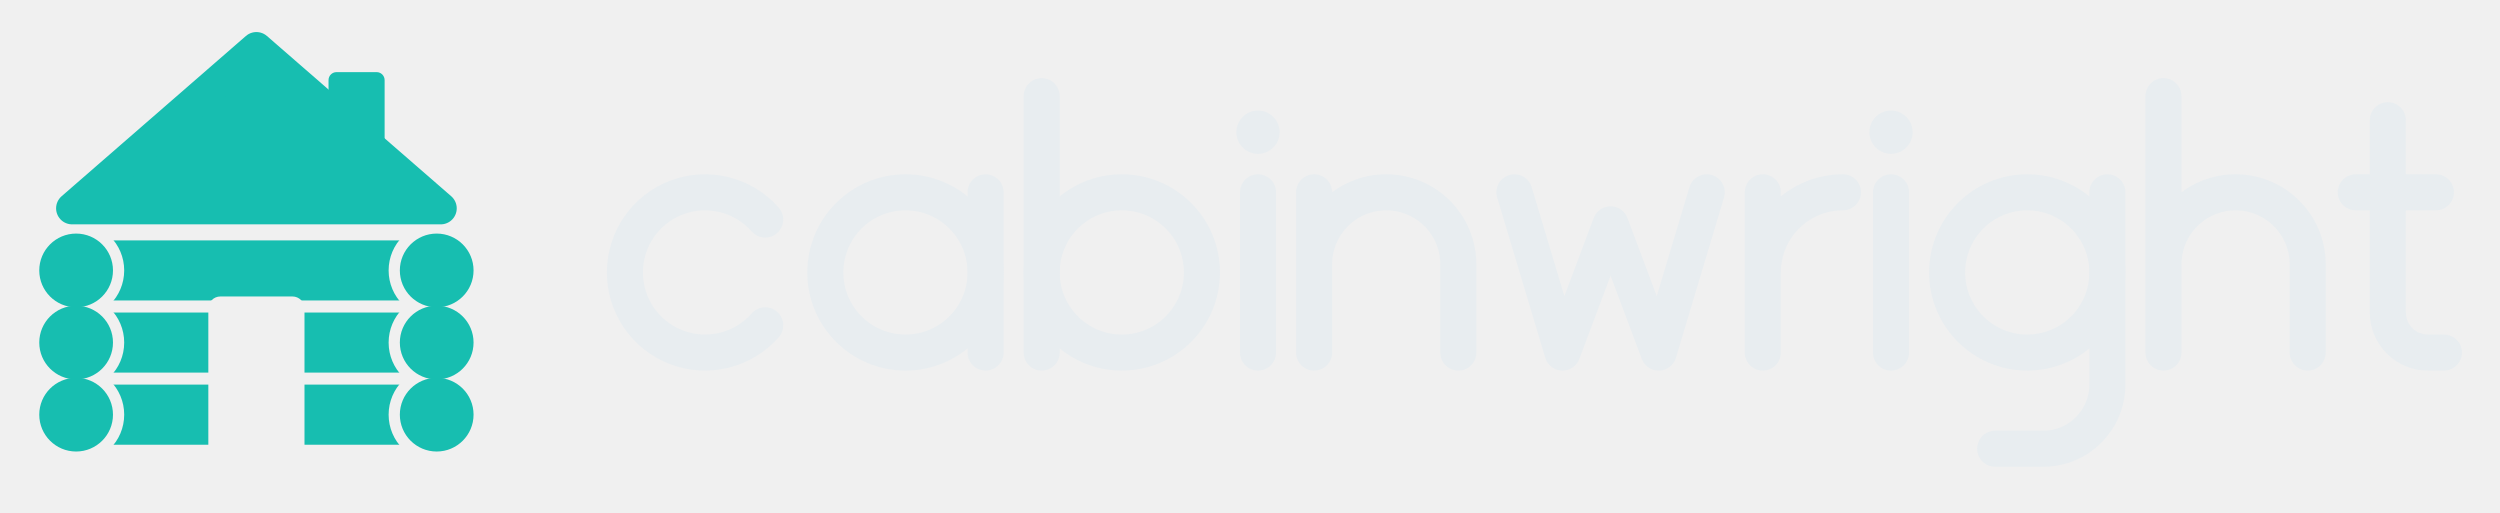
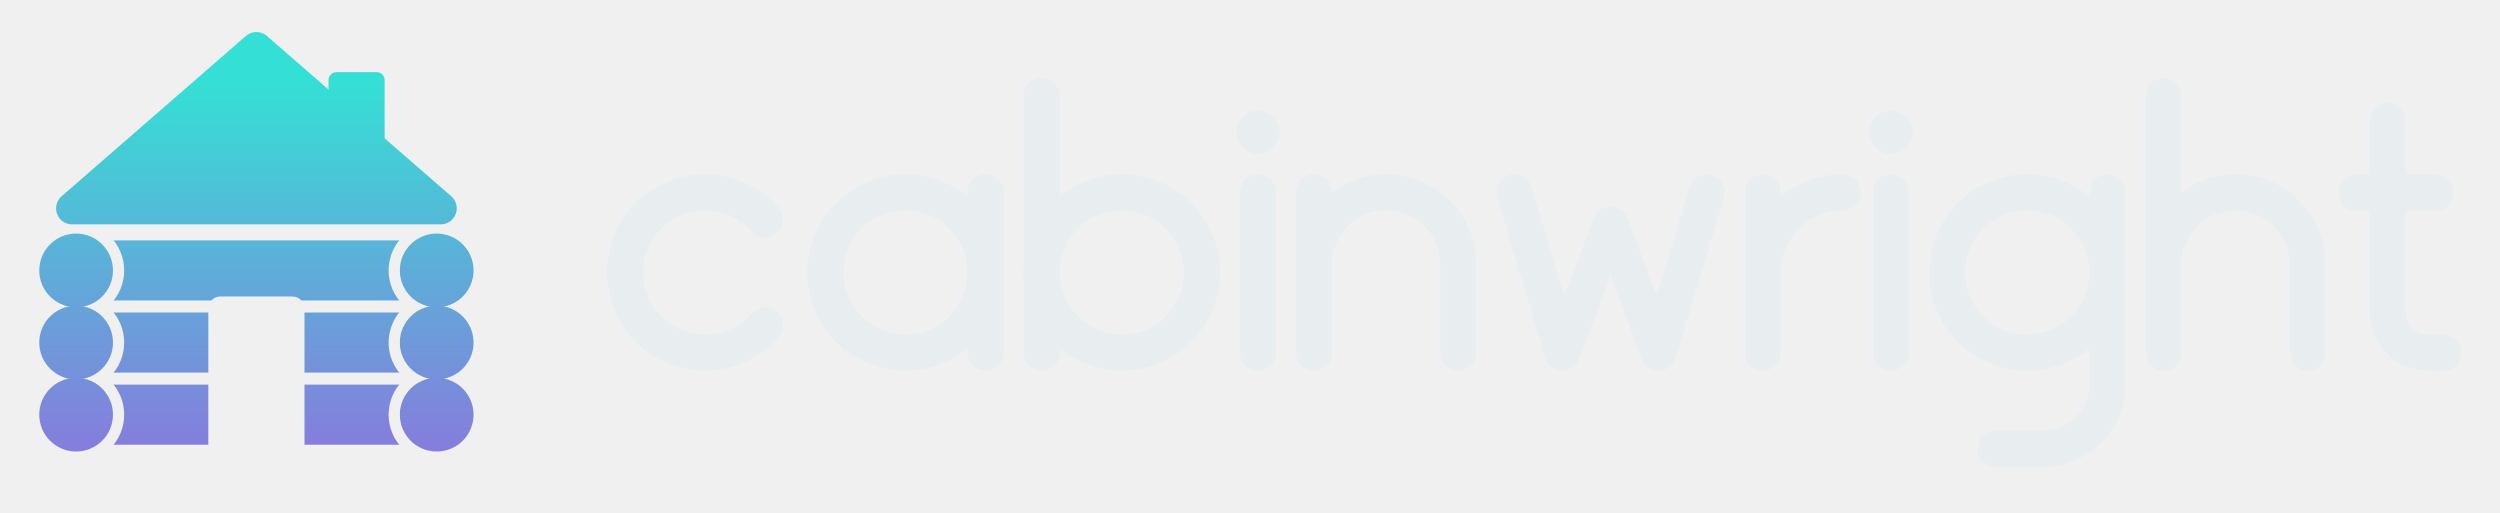
<svg xmlns="http://www.w3.org/2000/svg" viewBox="0 0 312 64" width="312" height="64" role="img" aria-labelledby="t">
  <style>
-     .a { stop-color: #17BEB0 } .b { stop-color: #17BEB0 } .w { stroke: #E8EDF0 } .d { fill: #E8EDF0 }
+     .a { stop-color: #34E0D5 } .b { stop-color: #847FDC } .w { stroke: #E8EDF0 } .d { fill: #E8EDF0 }
  </style>
  <defs>
    <linearGradient id="g" x1="0" y1="10" x2="0" y2="55" gradientUnits="userSpaceOnUse">
      <stop offset="0" class="a" />
      <stop offset="1" class="b" />
    </linearGradient>
  </defs>
  <g fill="url(#g)">
    <defs>
      <mask id="cabin-door">
        <rect width="64" height="64" fill="#fff" />
        <circle cx="9.5" cy="33.75" r="6.0" fill="#000" />
        <circle cx="54.5" cy="33.75" r="6.0" fill="#000" />
        <circle cx="9.5" cy="42.75" r="6.0" fill="#000" />
        <circle cx="54.5" cy="42.75" r="6.0" fill="#000" />
        <circle cx="9.5" cy="51.75" r="6.0" fill="#000" />
        <circle cx="54.5" cy="51.75" r="6.0" fill="#000" />
        <path d="M26 56V38.5a1.5 1.5 0 0 1 1.5-1.5h9a1.5 1.5 0 0 1 1.5 1.5V56Z" fill="#000" />
      </mask>
    </defs>
    <g fill="url(#g)">
      <rect x="41" y="9" width="7" height="14" rx="1" />
      <path d="M32 6L55 26H9Z" stroke="url(#g)" stroke-width="4" stroke-linejoin="round" />
      <g mask="url(#cabin-door)">
        <rect x="12" y="30" width="40" height="7.5" rx="2" />
        <rect x="12" y="39" width="40" height="7.5" rx="2" />
        <rect x="12" y="48" width="40" height="7.5" rx="2" />
      </g>
      <circle cx="9.5" cy="33.75" r="4.6" />
      <circle cx="54.5" cy="33.75" r="4.6" />
      <circle cx="9.5" cy="42.75" r="4.6" />
      <circle cx="54.5" cy="42.75" r="4.6" />
      <circle cx="9.5" cy="51.75" r="4.6" />
      <circle cx="54.5" cy="51.75" r="4.6" />
    </g>
  </g>
  <g transform="translate(76 4)">
    <g class="w" fill="none" stroke-width="4.5" stroke-linecap="round" stroke-linejoin="round">
      <path d="M19.5 23.4A10 10 0 1 0 19.5 36.6M47 20V40M54 8V40M81 20V40M88 20V40M88 29a9 9 0 0 1 18 0V40M113 20l6 20 6-16 6 16 6-20M144 20V40M144 30a10 10 0 0 1 10-10M160 20V40M187 20V44a8 8 0 0 1-8 8h-6M194 8V40M194 29a9 9 0 0 1 18 0V40M222 11V35a5 5 0 0 0 5 5h2M218 20h10" />
      <circle cx="37" cy="30" r="10" />
      <circle cx="64" cy="30" r="10" />
      <circle cx="177" cy="30" r="10" />
    </g>
    <g class="d">
      <circle cx="81" cy="12.5" r="2.7" />
      <circle cx="160" cy="12.5" r="2.7" />
    </g>
  </g>
</svg>
